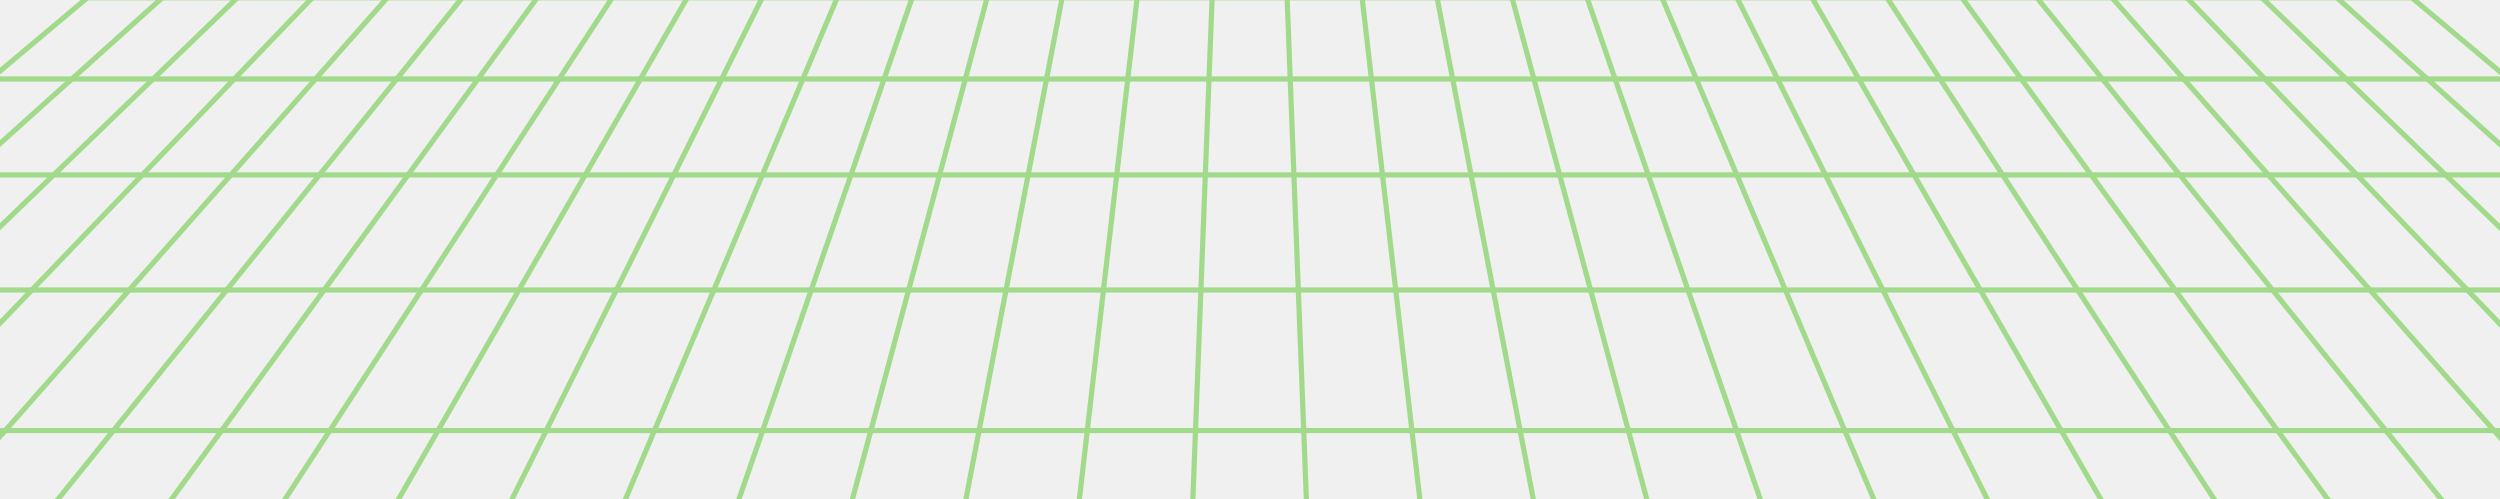
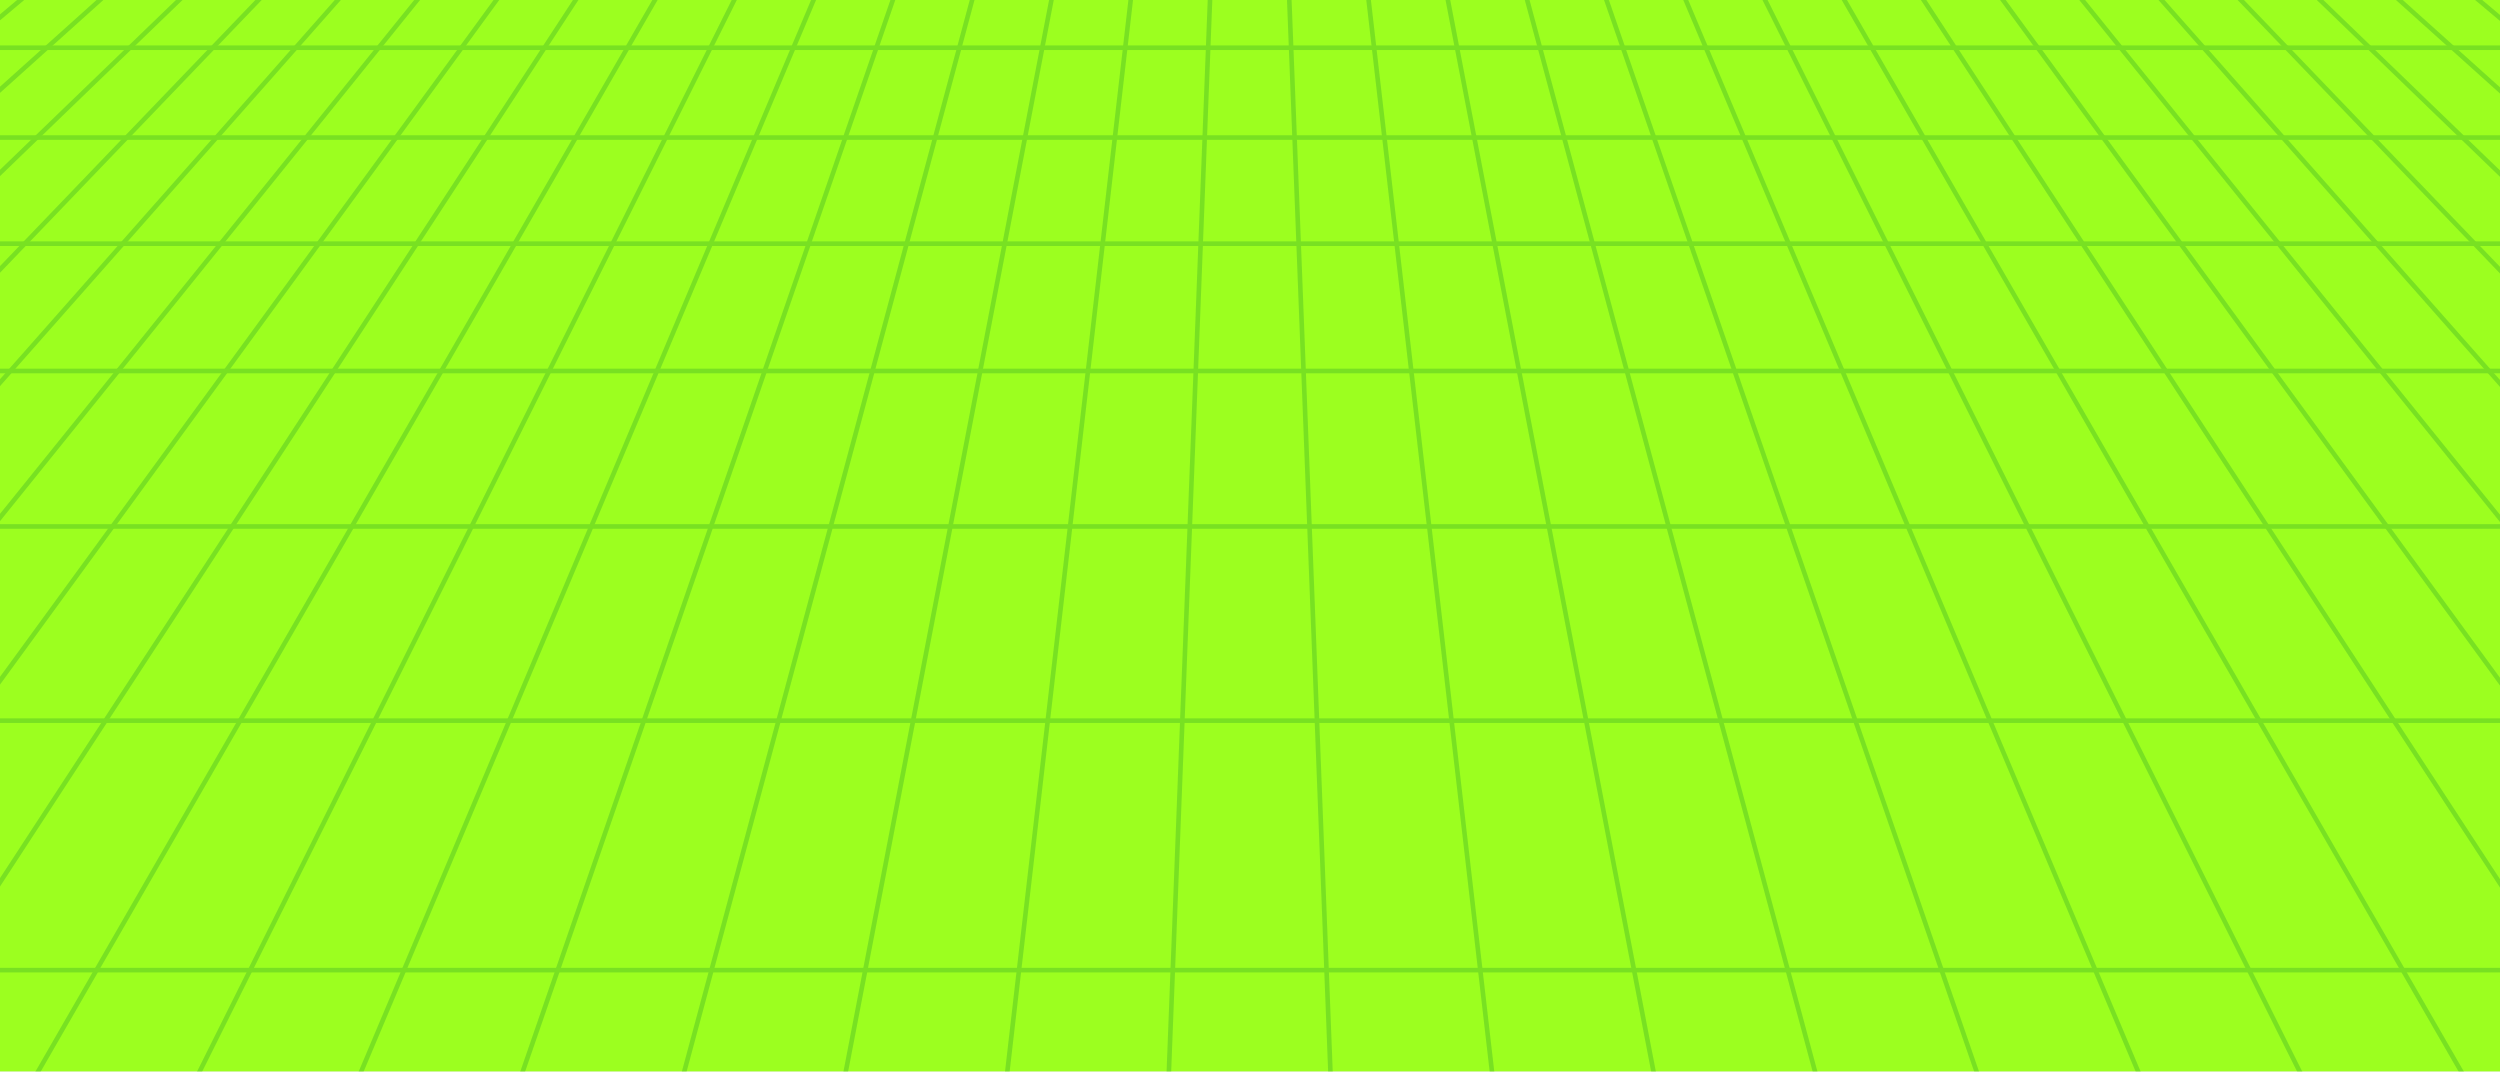
- <svg xmlns="http://www.w3.org/2000/svg" width="1440" height="287" viewBox="0 0 1440 287" fill="none">
-   <g opacity="0.5" stroke="#54c425" stroke-width="3" stroke-miterlimit="10">
-     <path d="M-727 652H2166.55L955.357 -366H484.191L-727 652Z" />
-     <path d="M50.258 -1.282H1389.29" />
-     <path d="M-5.397 45.495H1444.94" />
-     <path d="M-71.143 100.757H1510.69" />
-     <path d="M-150.001 167.037H1589.55" />
-     <path d="M-246.329 247.997H1685.87" />
-     <path d="M2073.21 652L940.157 -366" />
-     <path d="M1979.87 652L924.958 -366" />
-     <path d="M1886.53 652L909.758 -366" />
-     <path d="M1793.18 652L894.559 -366" />
-     <path d="M1699.85 652L879.364 -366" />
-     <path d="M1606.51 652L864.163 -366" />
-     <path d="M1513.17 652L848.965 -366" />
-     <path d="M1419.83 652L833.766 -366" />
-     <path d="M1326.49 652L818.567 -366" />
-     <path d="M1233.14 652L803.367 -366" />
-     <path d="M1139.8 652L788.168 -366" />
-     <path d="M1046.46 652L772.969 -366" />
-     <path d="M953.125 652L757.771 -366" />
-     <path d="M859.784 652L742.572 -366" />
-     <path d="M766.446 652L727.375 -366" />
-     <path d="M673.105 652L712.175 -366" />
-     <path d="M579.764 652L696.975 -366" />
-     <path d="M486.422 652L681.776 -366" />
-     <path d="M393.081 652L666.576 -366" />
-     <path d="M299.745 652L651.38 -366" />
-     <path d="M206.403 652L636.18 -366" />
-     <path d="M113.062 652L620.981 -366" />
-     <path d="M19.721 652L605.781 -366" />
-     <path d="M-73.618 652L590.583 -366" />
-     <path d="M-166.959 652L575.383 -366" />
-     <path d="M-260.298 652L560.186 -366" />
-     <path d="M-353.64 652L544.986 -366" />
-     <path d="M-446.979 652L529.788 -366" />
-     <path d="M-540.317 652L514.591 -366" />
-     <path d="M-633.659 652L499.391 -366" />
+ <svg xmlns="http://www.w3.org/2000/svg" width="1624" height="696" viewBox="0 0 1624 696" fill="none">
+   <g clip-path="url(#clip0_9603_12185)">
+     <rect width="1624" height="696" fill="#9CFF1F" />
+     <g opacity="0.5" stroke="#54c425" stroke-width="3" stroke-miterlimit="10">
+       <path d="M-993.14 846H2616.69L1105.67 -424H517.874L-993.14 846Z" />
+       <path d="M-23.476 31.002H1647.02" />
+       <path d="M-92.908 89.359H1716.46" />
+       <path d="M-174.929 158.3H1798.48" />
+       <path d="M-273.309 240.987H1896.86" />
+       <path d="M-393.481 341.988H2017.02" />
+       <path d="M-543.579 468.147H2167.13" />
+       <path d="M-736.382 630.197H2359.93" />
+       <path d="M2500.24 846L1086.71 -424" />
+       <path d="M2383.79 846L1067.75 -424" />
+       <path d="M2267.35 846L1048.79 -424" />
+       <path d="M2150.9 846L1029.83 -424" />
+       <path d="M2034.46 846L1010.87 -424" />
+       <path d="M1918.01 846L991.906 -424" />
+       <path d="M1801.57 846L972.946 -424" />
+       <path d="M1685.12 846L953.985 -424" />
+       <path d="M1568.67 846L935.023 -424" />
+       <path d="M1452.23 846L916.061 -424" />
+       <path d="M1335.78 846L897.099 -424" />
+       <path d="M1219.33 846L878.137 -424" />
+       <path d="M1102.89 846L859.178 -424" />
+       <path d="M986.443 846L840.216 -424" />
+       <path d="M869.999 846L821.257 -424" />
+       <path d="M753.553 846L802.295 -424" />
+       <path d="M637.105 846L783.332 -424" />
+       <path d="M520.658 846L764.37 -424" />
+       <path d="M404.21 846L745.407 -424" />
+       <path d="M287.77 846L726.451 -424" />
+       <path d="M171.322 846L707.488 -424" />
+       <path d="M54.874 846L688.525 -424" />
+       <path d="M-61.573 846L669.563 -424" />
+       <path d="M-178.018 846L650.603 -424" />
+       <path d="M-294.465 846L631.64 -424" />
+       <path d="M-410.909 846L612.681 -424" />
+       <path d="M-527.356 846L593.719 -424" />
+       <path d="M-643.801 846L574.758 -424" />
+       <path d="M-760.245 846L555.799 -424" />
+       <path d="M-876.693 846L536.836 -424" />
+     </g>
  </g>
+   <defs>
+     <clipPath id="clip0_9603_12185">
+       <rect width="1624" height="696" fill="white" />
+     </clipPath>
+   </defs>
</svg>
